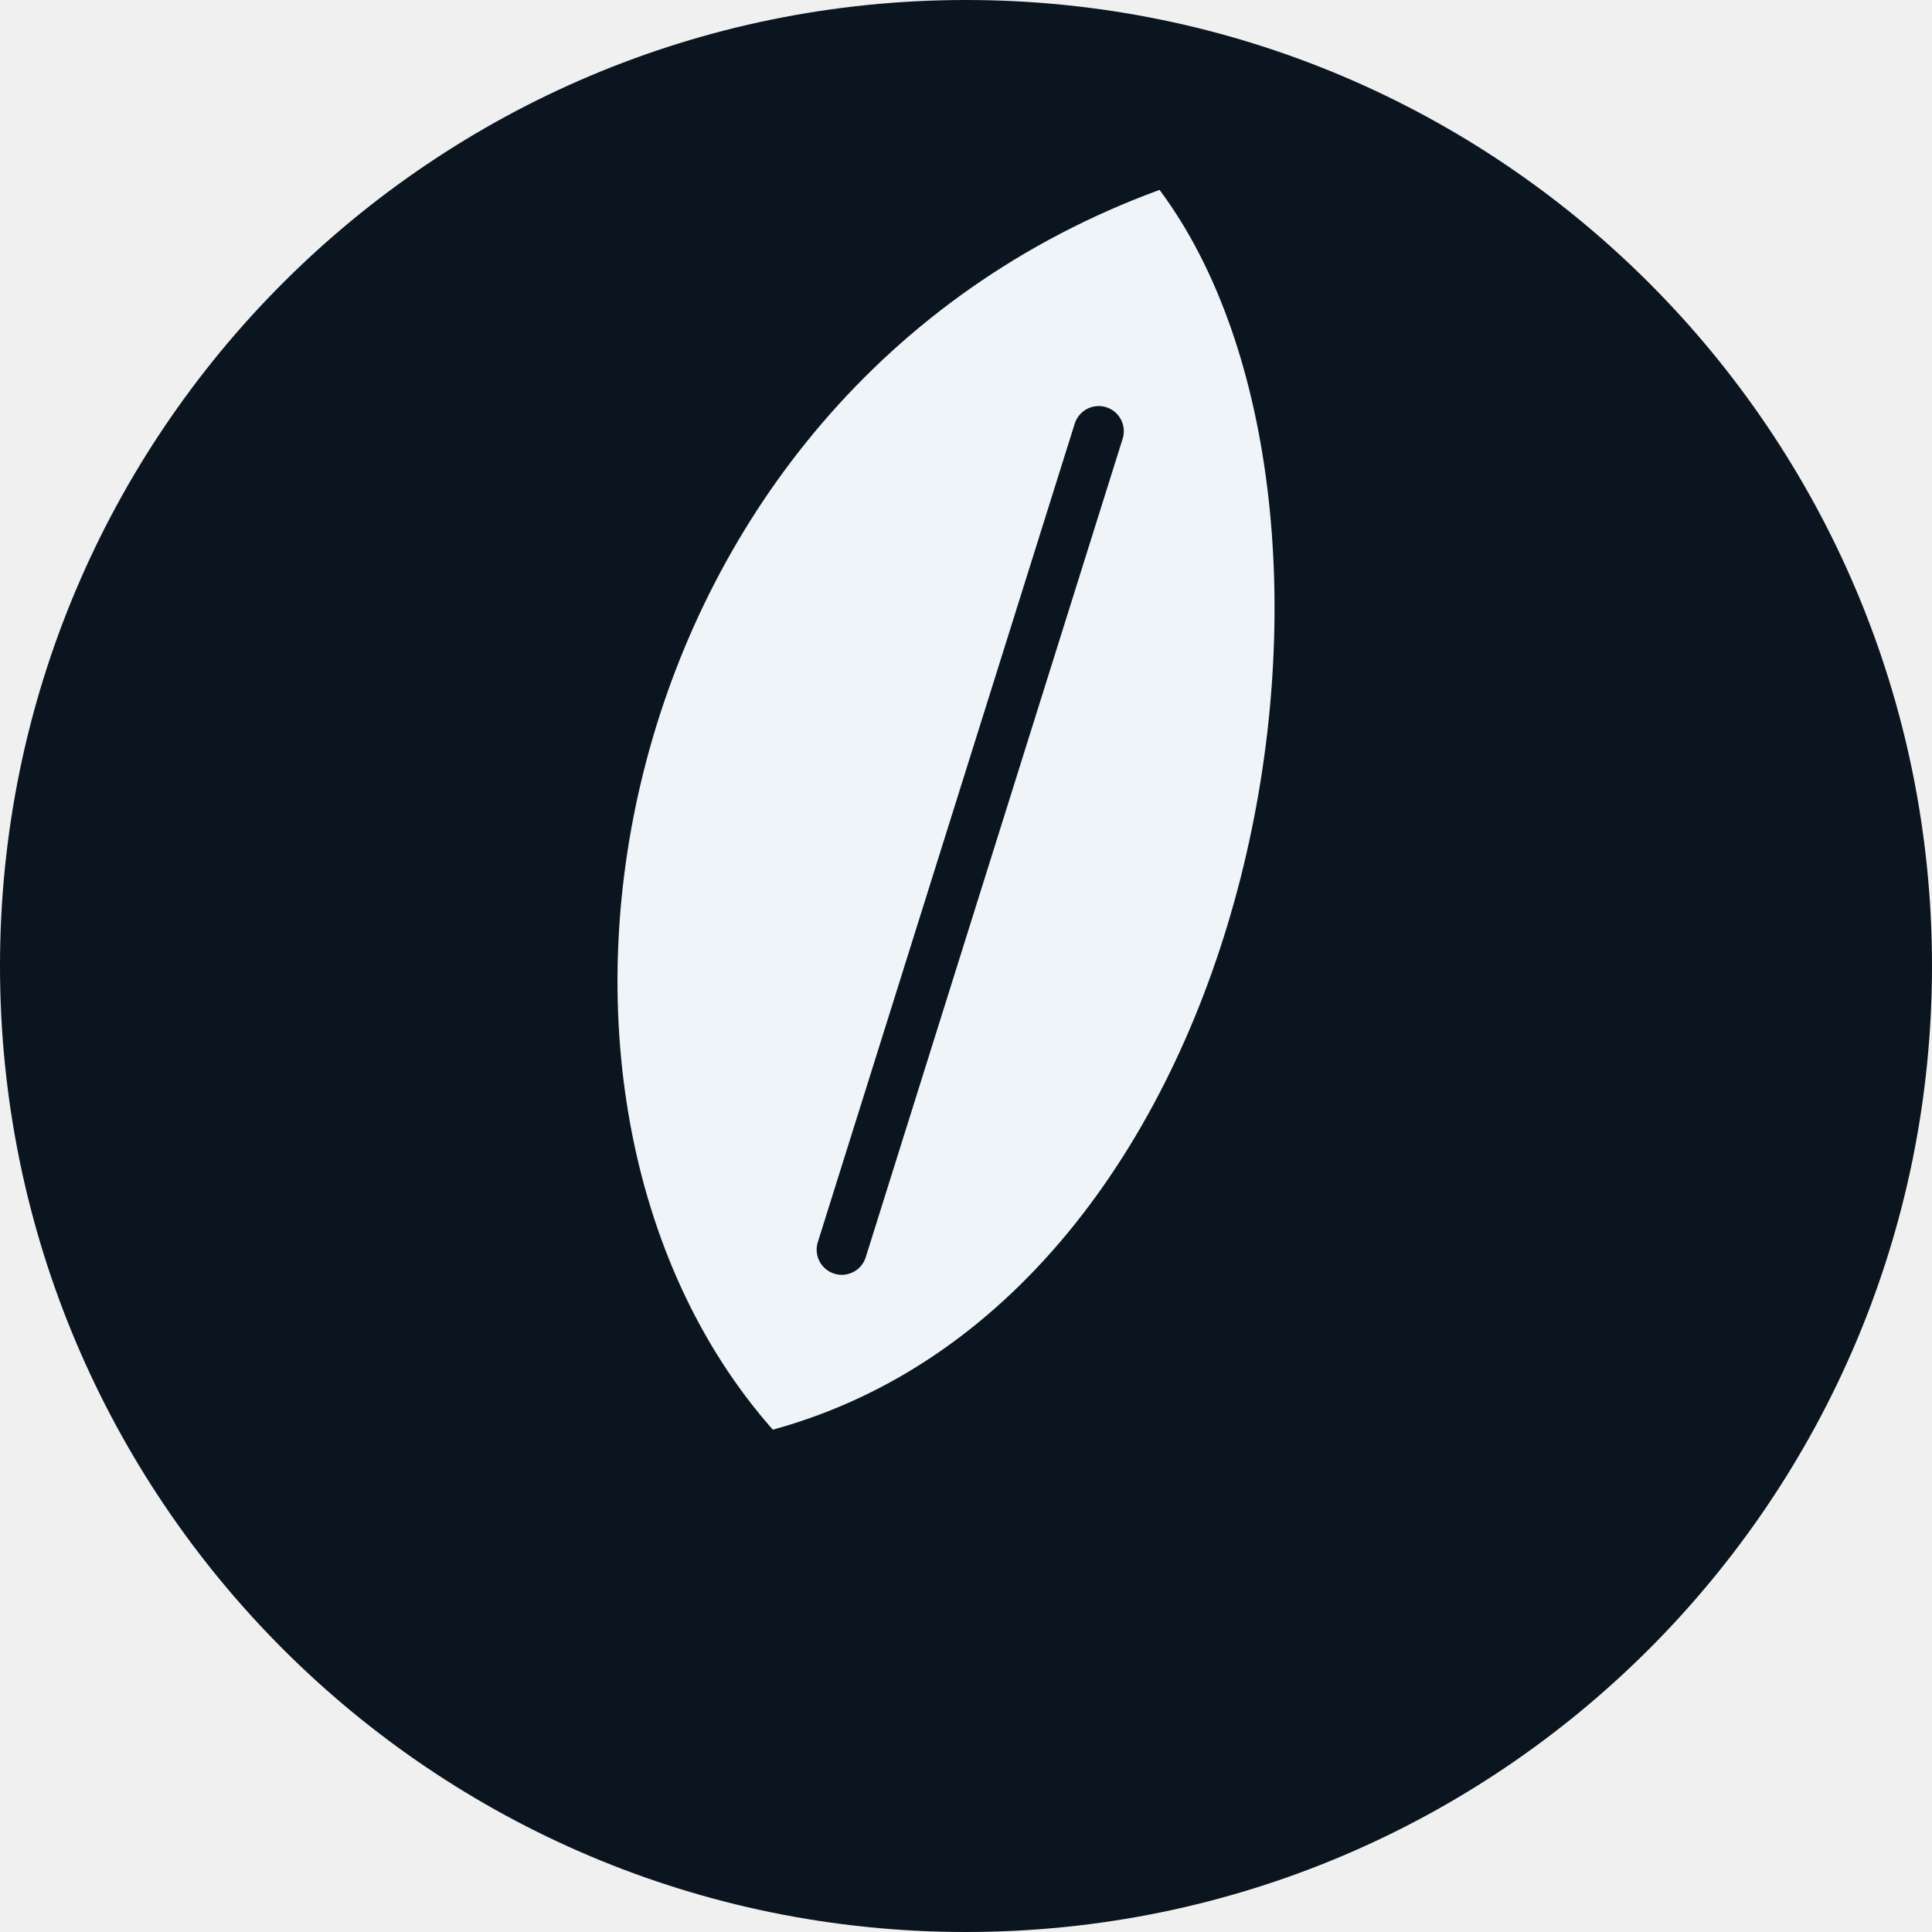
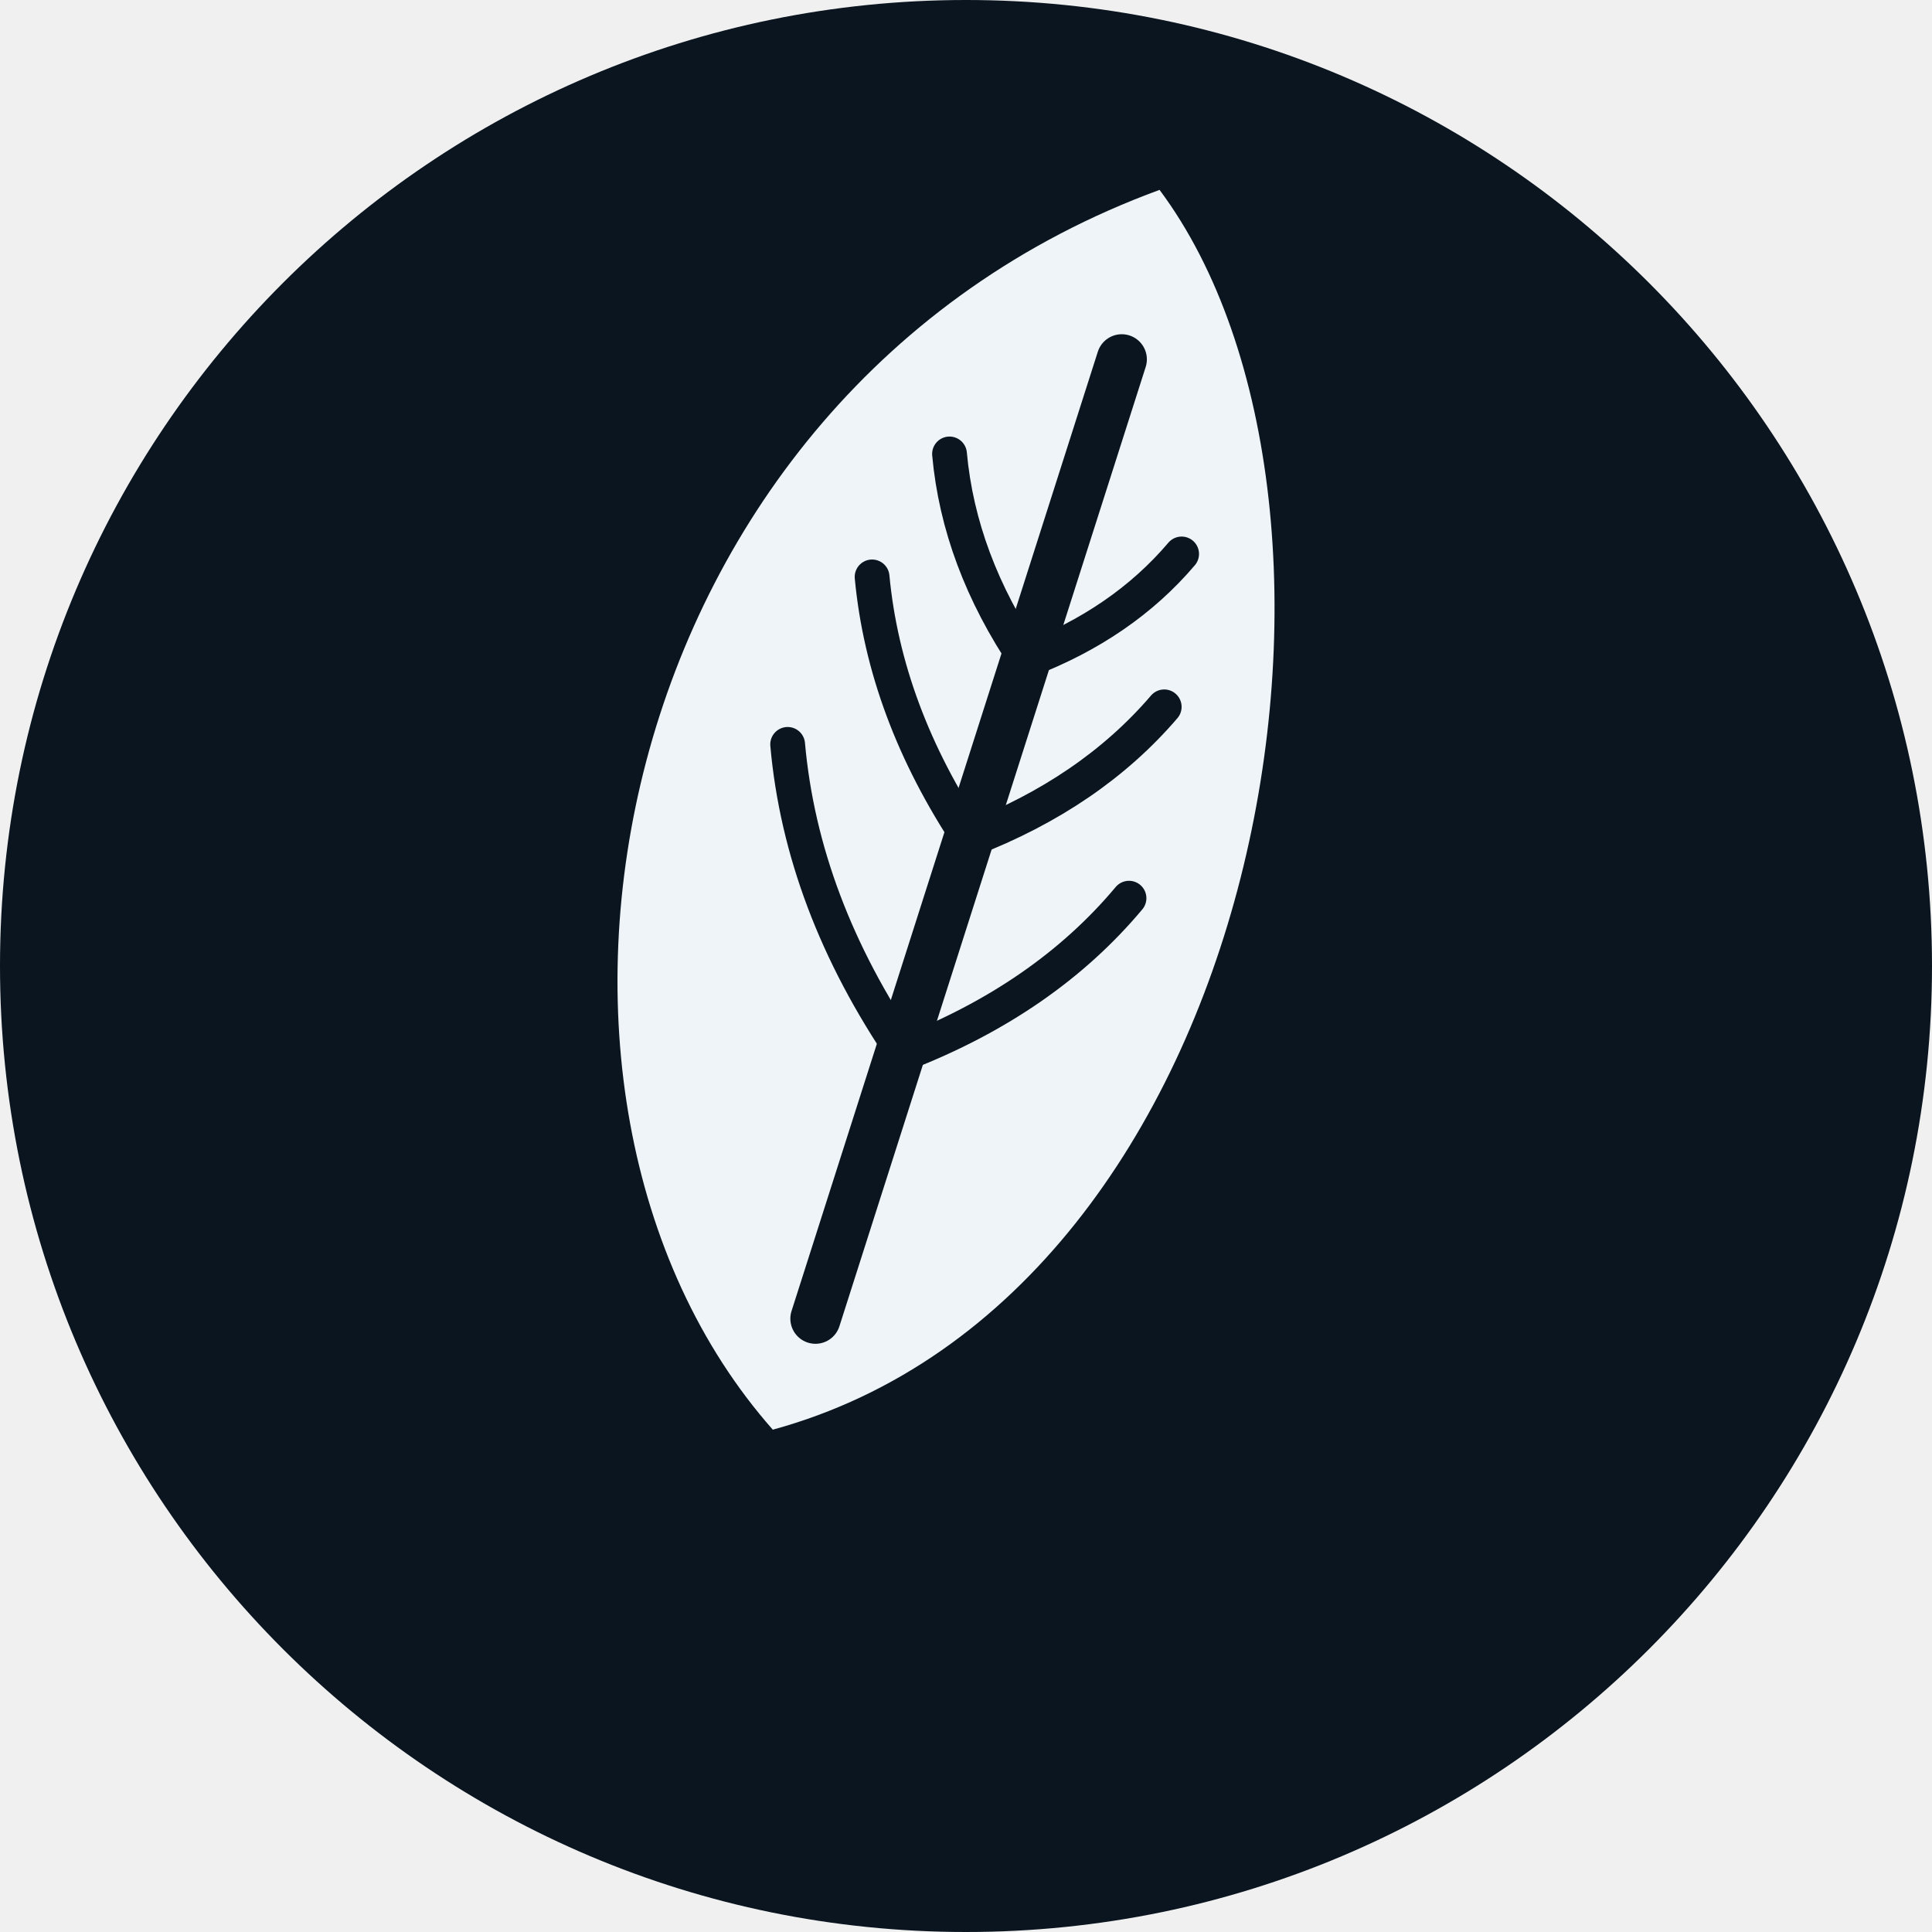
<svg xmlns="http://www.w3.org/2000/svg" viewBox="0 0 100 100">
  <circle cx="50.0" cy="50.0" r="50.0" fill="#0A1520" />
-   <path transform="translate(40.0 74.0) rotate(-22)" d="M0 0 C -7.7 -21.8 11.9 -53.0 42.6 -52.0 C 47.8 -32.2 26.4 3.1 0 0 Z" fill="#EEF4F7" />
-   <path transform="translate(40.0 74.0) rotate(-22)" d="M6.8 -7.3 L35.0 -41.6" fill="none" stroke="#0A1520" stroke-width="2.6" stroke-linecap="round" />
+   <g transform="translate(40.0 74.0) rotate(-22)">
+     <mask id="hl-leaf-1" maskUnits="userSpaceOnUse" x="-100" y="-100" width="200" height="200">
+       <rect x="-100" y="-100" width="200" height="200" fill="white" />
+       <g fill="none" stroke="black" stroke-linecap="round">
+         <path d="M4.20 -4.50 L37.50 -44.60" stroke-width="2.60" />
+         <path d="M13.60 -15.50 Q21.40 -15.40 27.40 -18.60 M13.60 -15.50 Q11.60 -24.70 14.00 -32.60 M20.90 -24.50 Q27.60 -24.40 32.80 -27.10 M20.90 -24.50 Q19.30 -32.30 21.30 -39.00 M27.10 -32.00 Q32.40 -31.90 36.60 -34.10 M27.10 -32.00 Q25.80 -38.10 27.40 -43.40" stroke-width="1.80" />
+       </g>
+     </mask>
+     <path d="M0 0 C -7.7 -21.8 11.9 -53.0 42.6 -52.0 C 47.8 -32.2 26.4 3.1 0 0 Z" fill="#EEF4F7" mask="url(#hl-leaf-1)" />
+   </g>
</svg>
